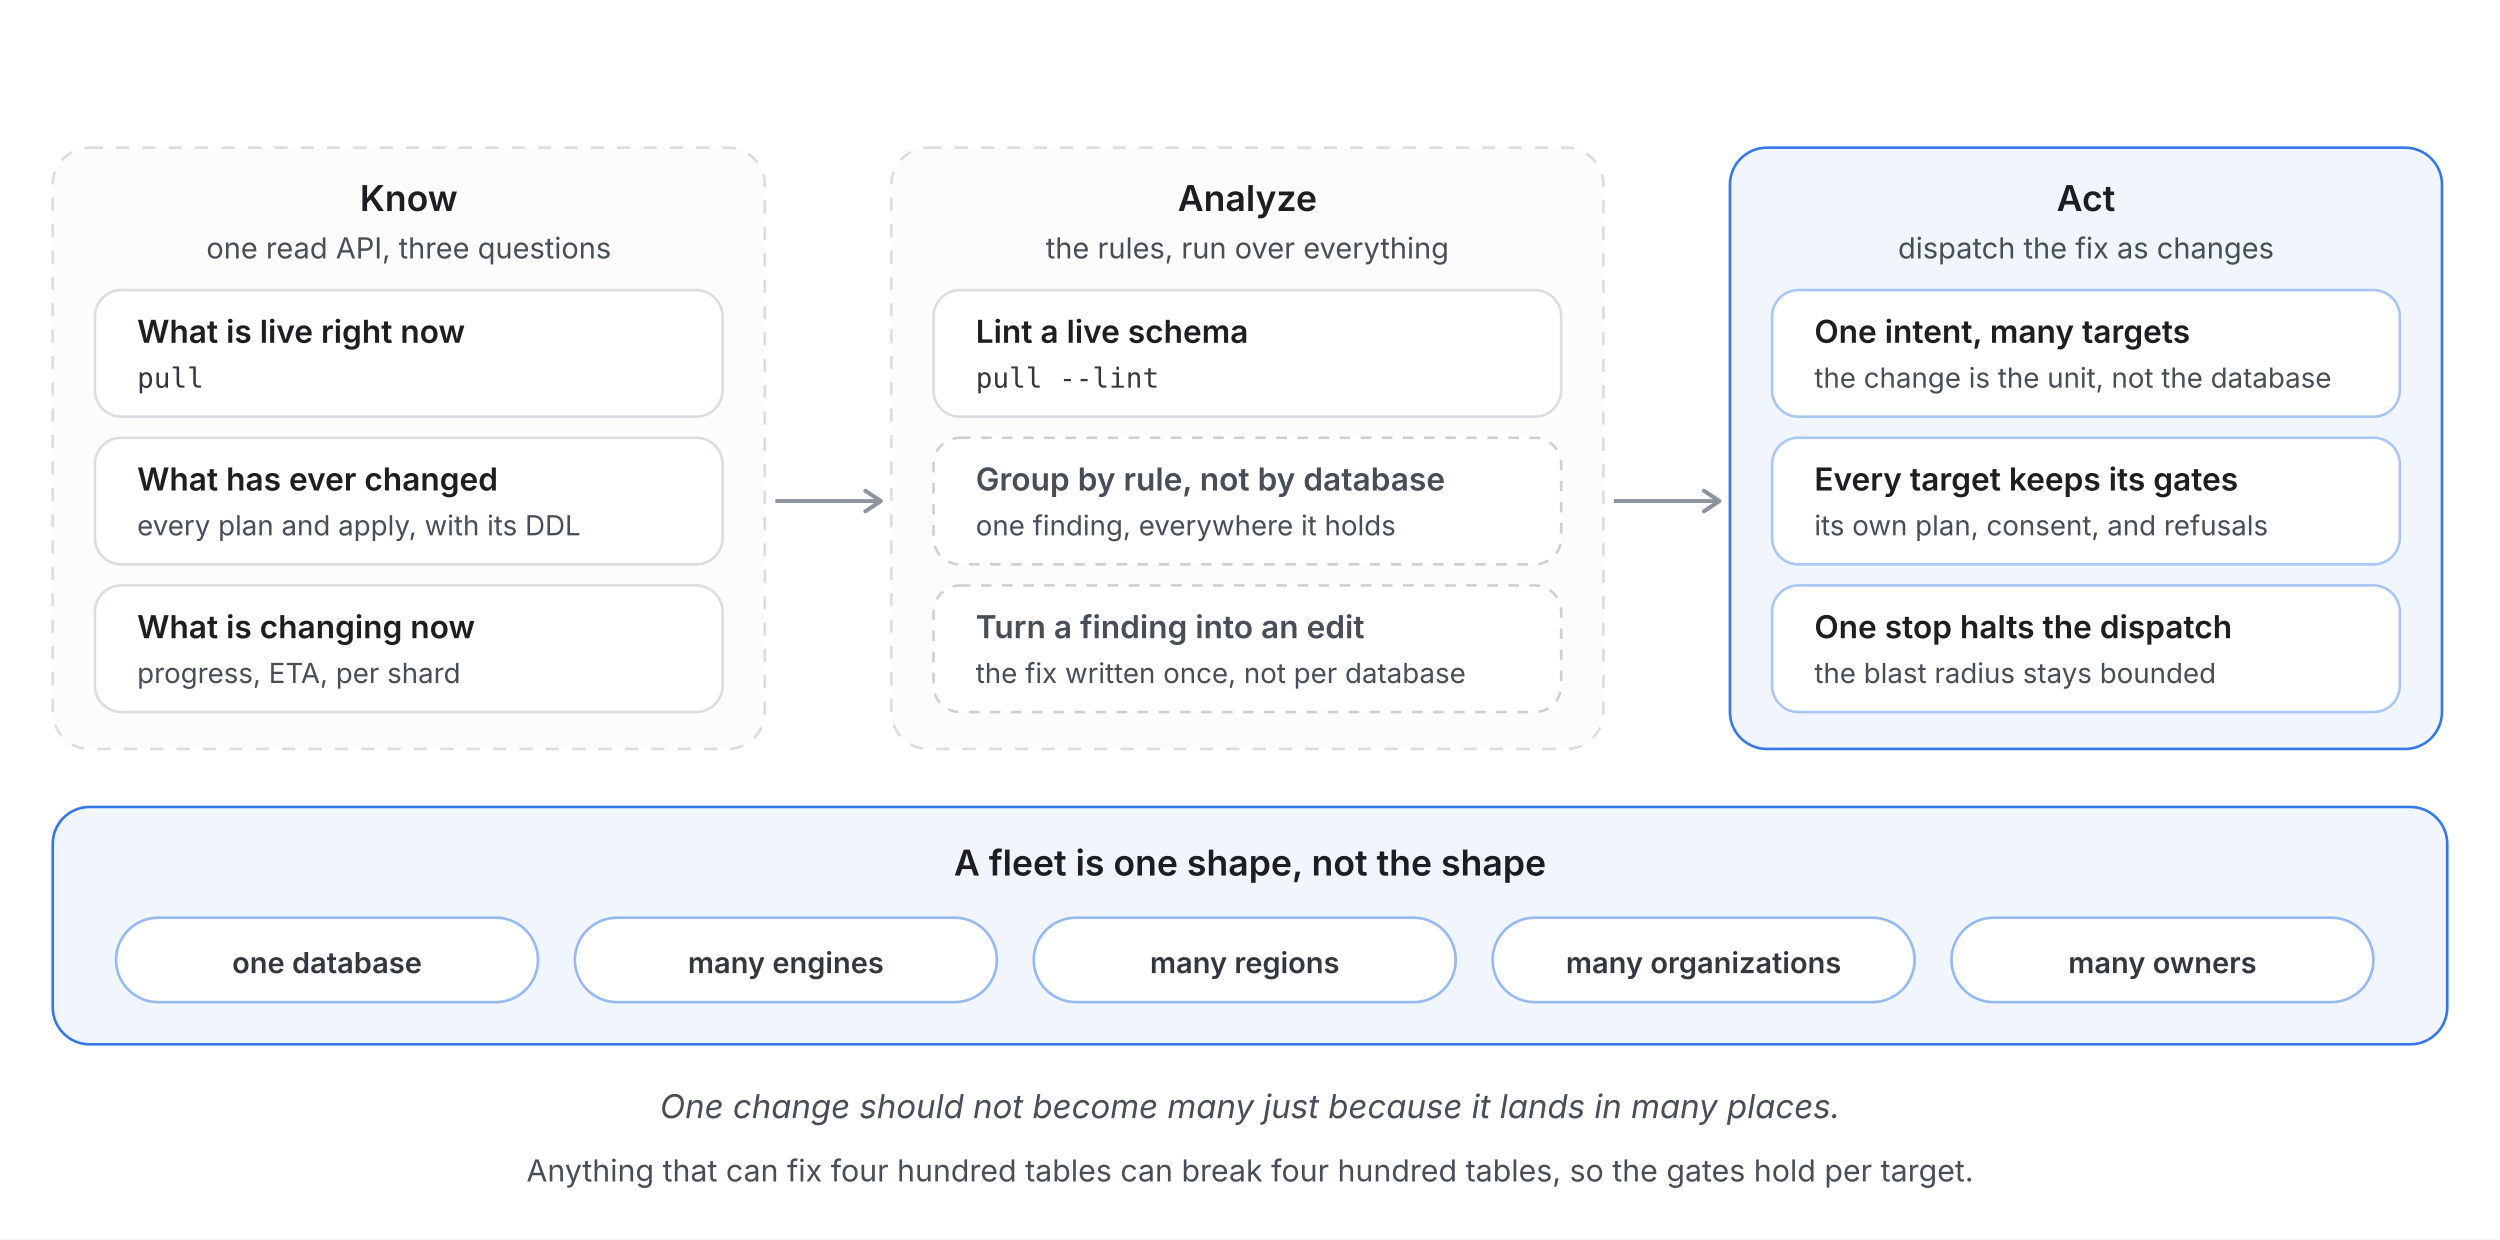
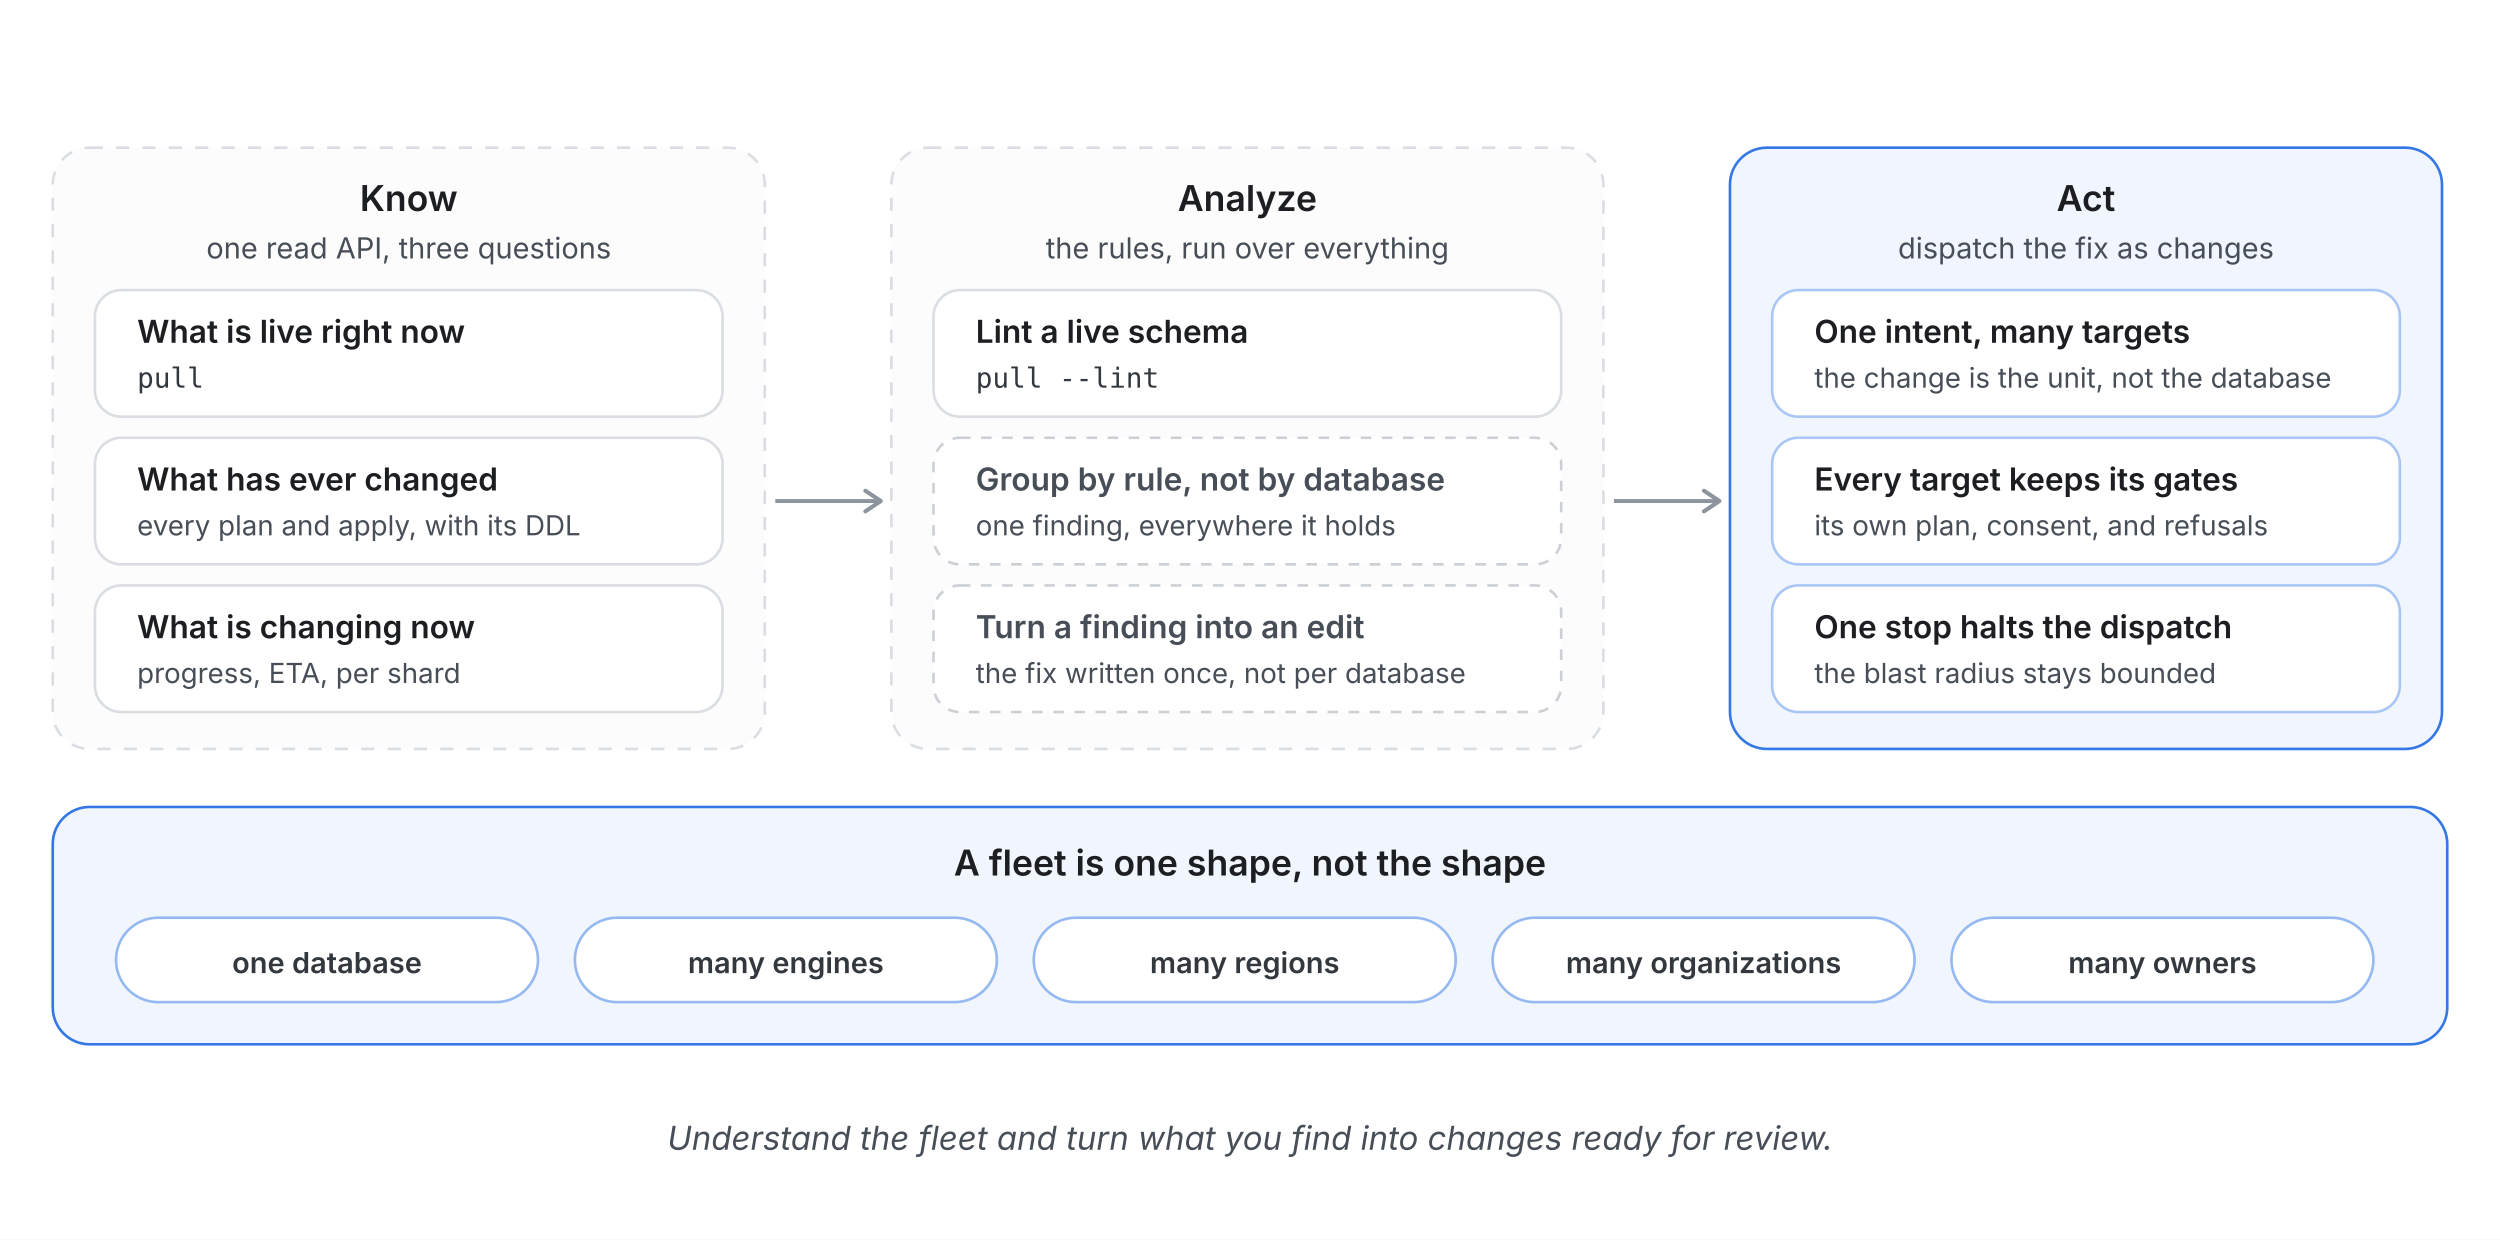
<svg xmlns="http://www.w3.org/2000/svg" viewBox="0 0 948 470" role="img" aria-label="Knowing every schema and acting at any shape. Three stages: know, using the read API that answers what is live right now, what has ever changed, and what is changing now; analyze, by linting live schemas and grouping findings by rule rather than by database; and act, by dispatching one intent to many targets while each target keeps its own plan, consent, and fail-closed gates and a single stop halts the dispatch. A fleet is one shape among many: one database, many engines, many regions, many organizations, many owners." font-family="'IBM Plex Sans', -apple-system, sans-serif">
  <rect width="948" height="470" fill="#ffffff" />
  <defs>
    <marker id="fs-arrow" viewBox="0 0 10 10" refX="8" refY="5" markerWidth="6.5" markerHeight="6.5" orient="auto-start-reverse">
      <path d="M2 1L8 5L2 9" fill="none" stroke="#8d949e" stroke-width="1.6" stroke-linecap="round" stroke-linejoin="round" />
    </marker>
  </defs>
  <rect x="20" y="56" width="270" height="228" rx="14" fill="#f5f6f7" fill-opacity="0.35" stroke="#dadde1" stroke-dasharray="5 5" />
  <text x="155" y="80" text-anchor="middle" font-size="13.5" font-weight="600" fill="#1c1e21">Know</text>
  <text x="155" y="98" text-anchor="middle" font-size="11" fill="#474e57">one read API, three questions</text>
  <rect x="36" y="110" width="238" height="48" rx="10" fill="#ffffff" stroke="#dadde1" />
  <text x="52" y="130" font-size="12" font-weight="600" fill="#1c1e21">What is live right now</text>
  <text x="52" y="147" font-size="10.5" font-family="'SFMono-Regular', Menlo, monospace" fill="#33383e">pull</text>
  <rect x="36" y="166" width="238" height="48" rx="10" fill="#ffffff" stroke="#dadde1" />
  <text x="52" y="186" font-size="12" font-weight="600" fill="#1c1e21">What has ever changed</text>
  <text x="52" y="203" font-size="10.5" fill="#474e57">every plan and apply, with its DDL</text>
  <rect x="36" y="222" width="238" height="48" rx="10" fill="#ffffff" stroke="#dadde1" />
  <text x="52" y="242" font-size="12" font-weight="600" fill="#1c1e21">What is changing now</text>
  <text x="52" y="259" font-size="10.5" fill="#474e57">progress, ETA, per shard</text>
  <line x1="294" y1="190" x2="334" y2="190" stroke="#8d949e" stroke-width="1.5" marker-end="url(#fs-arrow)" />
  <rect x="338" y="56" width="270" height="228" rx="14" fill="#f5f6f7" fill-opacity="0.35" stroke="#dadde1" stroke-dasharray="5 5" />
  <text x="473" y="80" text-anchor="middle" font-size="13.5" font-weight="600" fill="#1c1e21">Analyze</text>
  <text x="473" y="98" text-anchor="middle" font-size="11" fill="#474e57">the rules, run over everything</text>
  <rect x="354" y="110" width="238" height="48" rx="10" fill="#ffffff" stroke="#dadde1" />
  <text x="370" y="130" font-size="12" font-weight="600" fill="#1c1e21">Lint a live schema</text>
  <text x="370" y="147" font-size="10.5" font-family="'SFMono-Regular', Menlo, monospace" fill="#33383e">pull --lint</text>
  <rect x="354" y="166" width="238" height="48" rx="10" fill="#ffffff" stroke="#ccd0d5" stroke-dasharray="4 4" />
  <text x="370" y="186" font-size="12" font-weight="600" fill="#474e57">Group by rule, not by database</text>
  <text x="370" y="203" font-size="10.5" fill="#474e57">one finding, everywhere it holds</text>
  <rect x="354" y="222" width="238" height="48" rx="10" fill="#ffffff" stroke="#ccd0d5" stroke-dasharray="4 4" />
  <text x="370" y="242" font-size="12" font-weight="600" fill="#474e57">Turn a finding into an edit</text>
  <text x="370" y="259" font-size="10.5" fill="#474e57">the fix written once, not per database</text>
  <line x1="612" y1="190" x2="652" y2="190" stroke="#8d949e" stroke-width="1.5" marker-end="url(#fs-arrow)" />
  <rect x="656" y="56" width="270" height="228" rx="14" fill="#3578e5" fill-opacity="0.07" stroke="#3578e5" />
  <text x="791" y="80" text-anchor="middle" font-size="13.5" font-weight="600" fill="#1c1e21">Act</text>
  <text x="791" y="98" text-anchor="middle" font-size="11" fill="#474e57">dispatch the fix as changes</text>
  <rect x="672" y="110" width="238" height="48" rx="10" fill="#ffffff" stroke="#3578e5" stroke-opacity="0.4" />
  <text x="688" y="130" font-size="12" font-weight="600" fill="#1c1e21">One intent, many targets</text>
  <text x="688" y="147" font-size="10.5" fill="#474e57">the change is the unit, not the database</text>
  <rect x="672" y="166" width="238" height="48" rx="10" fill="#ffffff" stroke="#3578e5" stroke-opacity="0.4" />
  <text x="688" y="186" font-size="12" font-weight="600" fill="#1c1e21">Every target keeps its gates</text>
  <text x="688" y="203" font-size="10.5" fill="#474e57">its own plan, consent, and refusals</text>
  <rect x="672" y="222" width="238" height="48" rx="10" fill="#ffffff" stroke="#3578e5" stroke-opacity="0.4" />
  <text x="688" y="242" font-size="12" font-weight="600" fill="#1c1e21">One stop halts the dispatch</text>
  <text x="688" y="259" font-size="10.5" fill="#474e57">the blast radius stays bounded</text>
  <rect x="20" y="306" width="908" height="90" rx="14" fill="#3578e5" fill-opacity="0.07" stroke="#3578e5" />
  <text x="474" y="332" text-anchor="middle" font-size="13.5" font-weight="600" fill="#1c1e21">A fleet is one shape, not the shape</text>
  <rect x="44" y="348" width="160" height="32" rx="16" fill="#ffffff" stroke="#3578e5" stroke-opacity="0.5" />
  <text x="124" y="369" text-anchor="middle" font-size="11" font-weight="600" fill="#33383e">one database</text>
  <rect x="218" y="348" width="160" height="32" rx="16" fill="#ffffff" stroke="#3578e5" stroke-opacity="0.5" />
  <text x="298" y="369" text-anchor="middle" font-size="11" font-weight="600" fill="#33383e">many engines</text>
  <rect x="392" y="348" width="160" height="32" rx="16" fill="#ffffff" stroke="#3578e5" stroke-opacity="0.5" />
  <text x="472" y="369" text-anchor="middle" font-size="11" font-weight="600" fill="#33383e">many regions</text>
  <rect x="566" y="348" width="160" height="32" rx="16" fill="#ffffff" stroke="#3578e5" stroke-opacity="0.5" />
  <text x="646" y="369" text-anchor="middle" font-size="11" font-weight="600" fill="#33383e">many organizations</text>
  <rect x="740" y="348" width="160" height="32" rx="16" fill="#ffffff" stroke="#3578e5" stroke-opacity="0.5" />
  <text x="820" y="369" text-anchor="middle" font-size="11" font-weight="600" fill="#33383e">many owners</text>
-   <text x="474" y="424" text-anchor="middle" font-size="12.5" font-style="italic" fill="#474e57">One change should not become many just because it lands in many places.</text>
-   <text x="474" y="448" text-anchor="middle" font-size="11.5" fill="#474e57">Anything that can fix four hundred tables can break four hundred tables, so the gates hold per target.</text>
+   <text x="474" y="436" text-anchor="middle" font-size="12.5" font-style="italic" fill="#474e57">Understand the fleet and turn what you find into changes ready for review.</text>
</svg>
